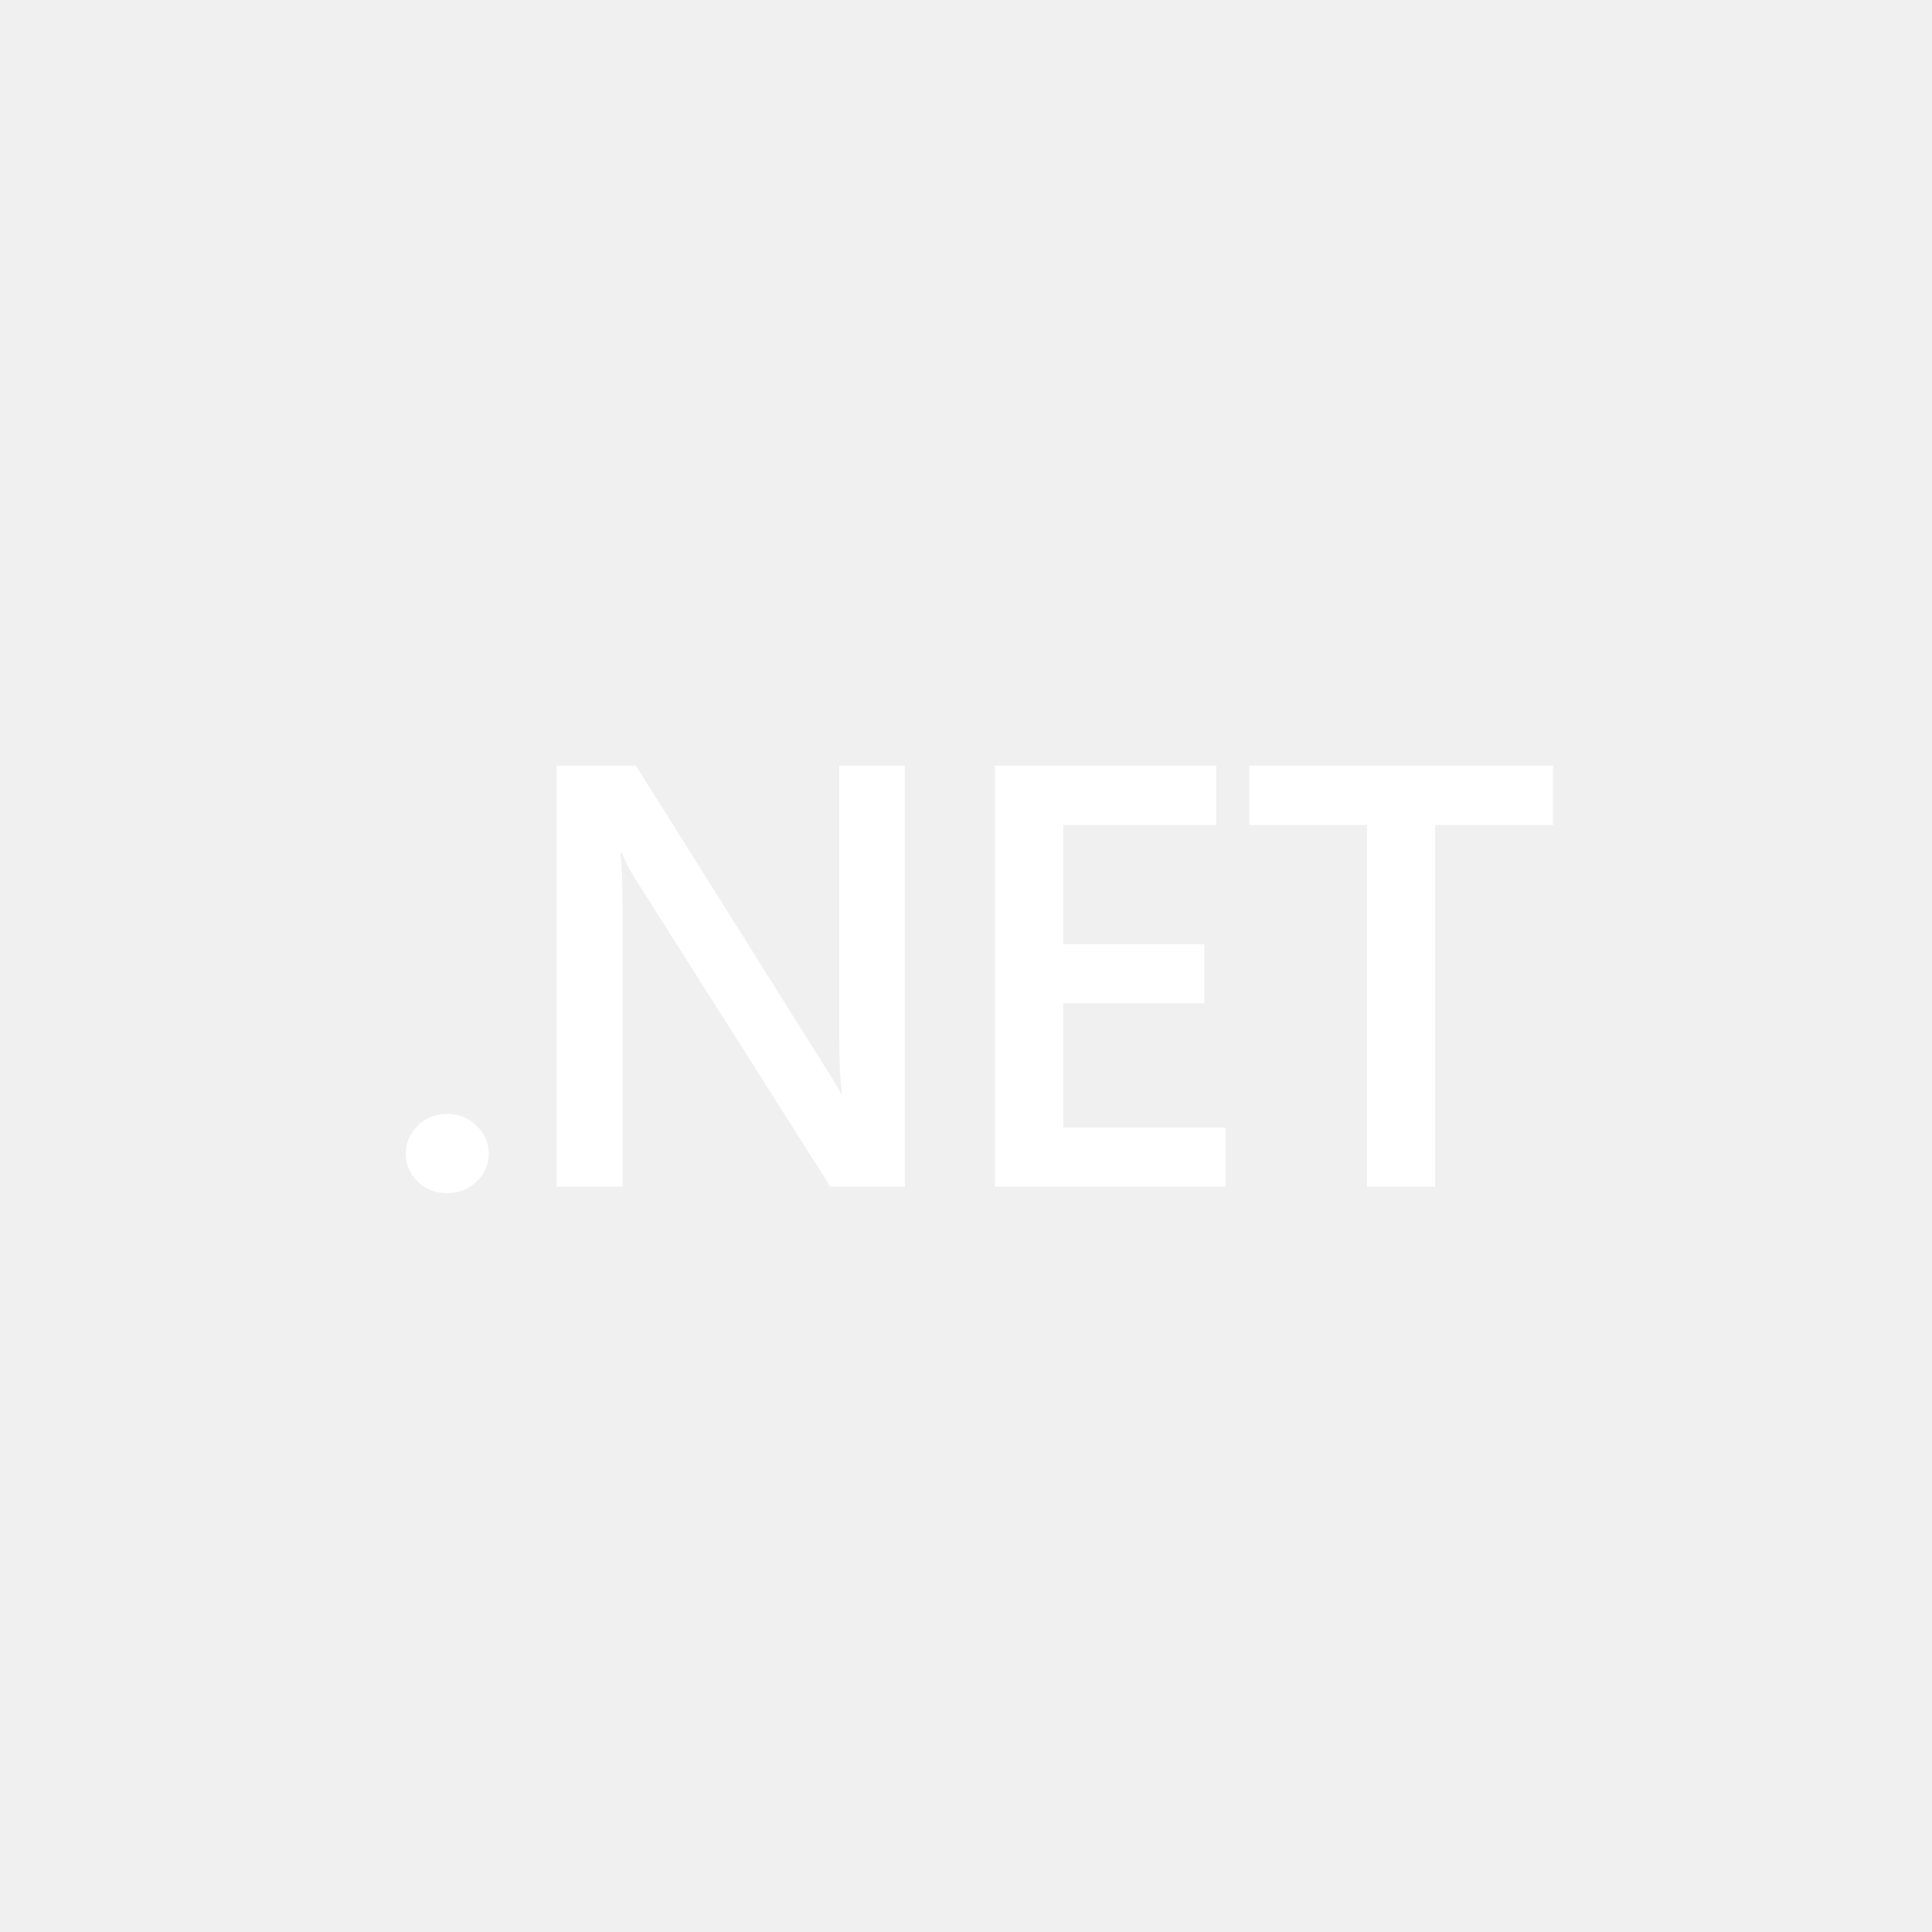
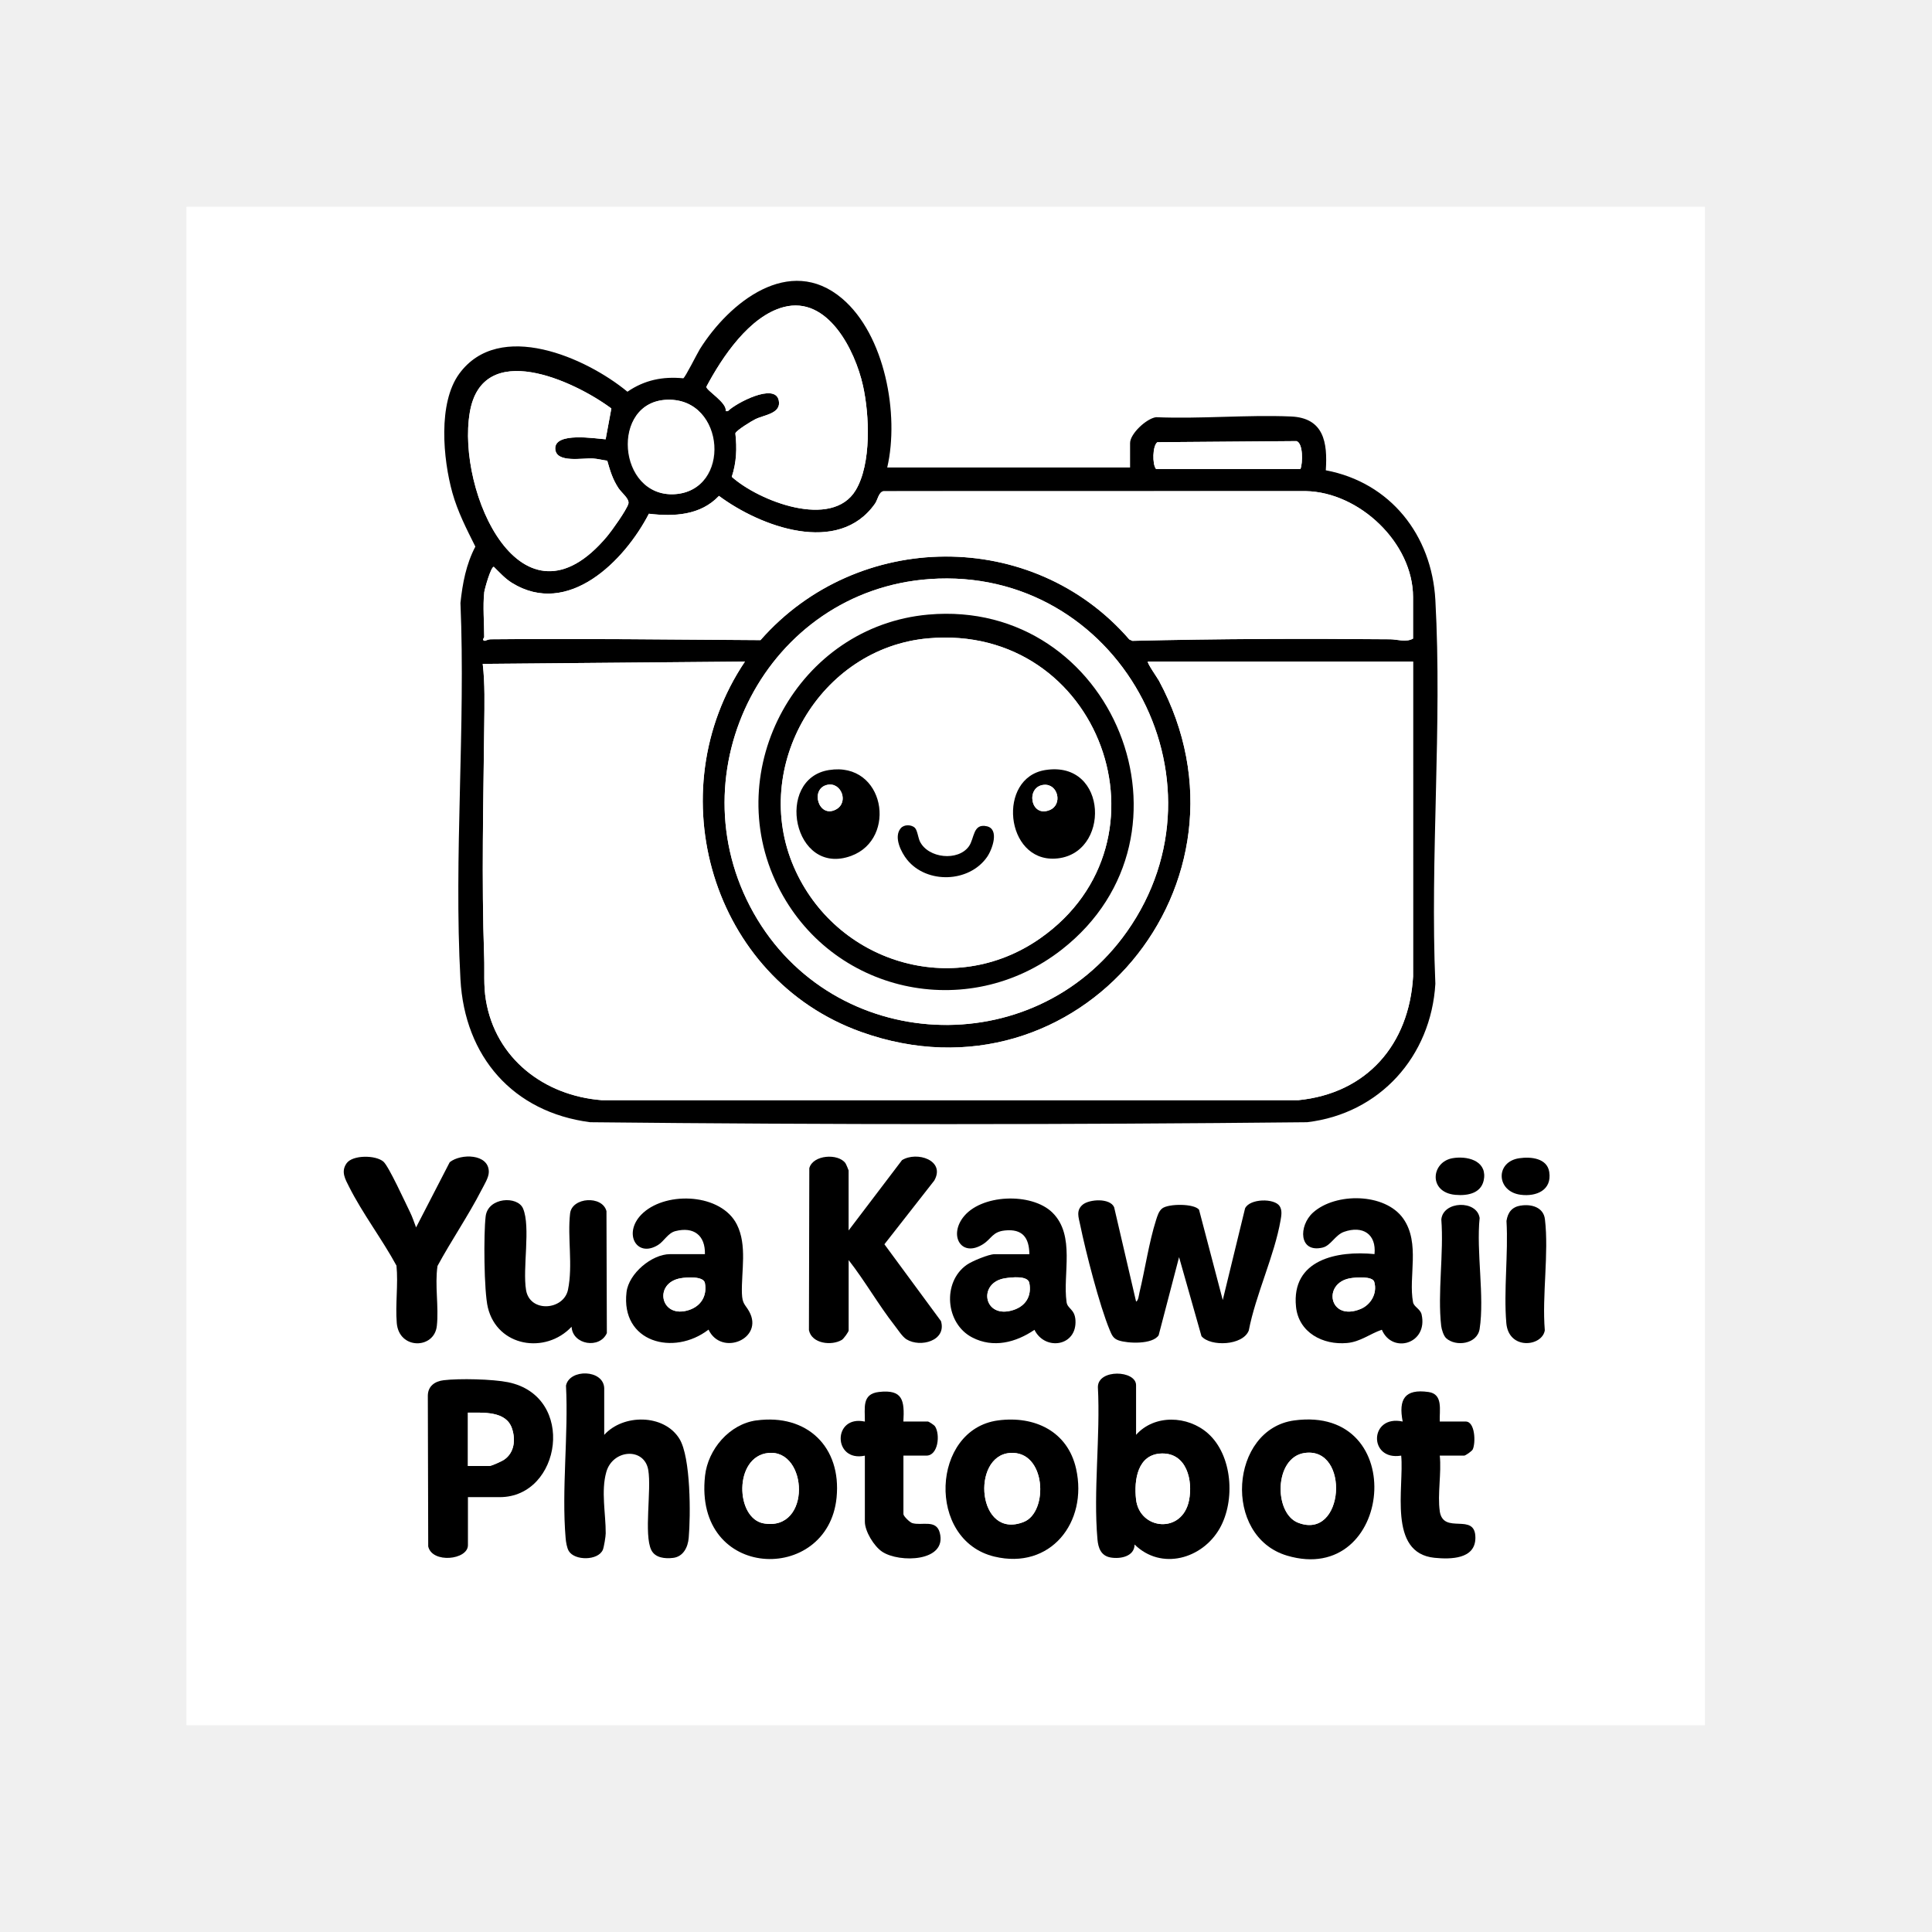
- <svg xmlns="http://www.w3.org/2000/svg" width="456" height="456" viewBox="0 0 456 456" version="1.1" xml:space="preserve" style="fill-rule:evenodd;clip-rule:evenodd;stroke-linejoin:round;stroke-miterlimit:2;">
-   <path d="m 105.5,281.609 c -2.703,0 -5.001,-0.9 -6.893,-2.702 -1.892,-1.848 -2.838,-4.042 -2.838,-6.582 0,-2.587 0.946,-4.804 2.838,-6.652 1.892,-1.848 4.19,-2.772 6.893,-2.772 2.748,0 5.068,0.924 6.96,2.772 1.937,1.848 2.906,4.064 2.906,6.652 0,2.54 -0.968,4.734 -2.906,6.582 -1.892,1.802 -4.212,2.702 -6.96,2.702 z" style="fill:#ffffff;fill-rule:nonzero;stroke-width:0.838" />
-   <path d="M 213.561,280.084 H 195.99 L 149.7,207.054 c -1.171,-1.848 -2.14,-3.765 -2.906,-5.751 h -0.406 c 0.361,2.125 0.541,6.675 0.541,13.65 v 65.132 h -15.543 v -99.36 h 18.719 l 44.737,71.298 c 1.892,2.957 3.109,4.989 3.649,6.098 h 0.27 c -0.45,-2.632 -0.676,-7.09 -0.676,-13.373 v -64.023 h 15.476 z" style="fill:#ffffff;fill-rule:nonzero;stroke-width:0.838" />
-   <path d="m 289.251,280.084 h -54.401 v -99.36 h 52.238 v 13.997 h -36.154 v 28.131 h 33.316 v 13.927 h -33.316 v 29.378 h 38.316 z" style="fill:#ffffff;fill-rule:nonzero;stroke-width:0.838" />
-   <path d="M 366.565,194.721 H 338.722 v 85.363 h -16.084 v -85.363 h -27.775 v -13.997 h 71.701 z" style="fill:#ffffff;fill-rule:nonzero;stroke-width:0.838" />
+ <svg xmlns="http://www.w3.org/2000/svg" id="Capa_1" version="1.1" viewBox="0 0 456 456">
+   <defs>
+     <style>
+       .st0 {
+         fill: #fff;
+       }
+     </style>
+   </defs>
+   <path class="st0" d="M402.4,48.8v358.4H44V48.8h358.4ZM209.39,110.34c2.9-12.46-.52-31.29-10.66-39.87-12.45-10.55-26.67.96-33.55,11.93-.65,1.04-3.48,6.75-3.93,6.91-4.83-.49-9.17.41-13.18,3.17-9.77-8.08-30.26-17.11-39.68-4.27-5.09,6.93-3.83,20.21-1.64,28.09,1.24,4.48,3.36,8.6,5.43,12.73-2.18,4.18-3.01,8.65-3.52,13.3,1.24,29.23-1.6,59.76,0,88.84,1,18.21,12.37,31.34,30.61,33.72,56.34.6,112.86.59,169.22,0,17.17-2.02,29.24-15.55,30.27-32.67-1.28-29.8,1.65-60.95,0-90.59-.85-15.32-10.62-27.73-25.86-30.61.44-6.59-.47-12.39-8.25-12.7-10.38-.42-21.34.61-31.8.17-2.27.29-6.14,3.91-6.14,6.1v5.77h-57.34ZM98.2,289.71c-.46-1.18-.89-2.5-1.44-3.63-1.09-2.2-5.01-10.81-6.27-11.91-1.83-1.59-7.26-1.61-8.68.37s-.33,3.77.6,5.61c3.15,6.23,7.8,12.37,11.16,18.56.44,4.41-.3,9.21.07,13.56.53,6.3,8.84,6.19,9.45.69.5-4.47-.51-9.63.16-14.17,3.24-6.01,7.28-11.88,10.39-17.94.63-1.22,1.72-2.93,1.72-4.26.01-4.33-6.61-4.38-9.22-2.29l-7.95,15.4ZM200.3,290.41v-14.16c0-.09-.63-1.54-.74-1.7-1.71-2.39-7.69-2-8.53,1.17l-.09,38.22c.64,3.23,5.37,3.74,7.75,2.31.46-.27,1.62-1.91,1.62-2.23v-16.61c3.88,4.97,7.02,10.53,10.9,15.5.74.94,1.77,2.6,2.75,3.2,3.3,2.04,9.52.34,8.14-4.3l-13.35-18.13,11.77-15.04c2.71-4.78-4.12-6.97-7.61-4.82l-12.6,16.59ZM342.87,273.36c-5.1.87-5.81,8.06.62,8.65,3.09.28,6.46-.43,6.8-4.06.39-4.12-4.13-5.15-7.42-4.59ZM358.61,273.37c-5.74.83-5.46,7.86.29,8.62,3.73.49,7.42-1.07,6.77-5.37-.5-3.28-4.36-3.64-7.05-3.25ZM166.38,296.01h-8.22c-4.32,0-9.75,4.56-10.28,8.95-1.43,11.87,11.14,15.19,19.35,8.86,3.03,6.41,13.19,2.16,9.58-4.3-.92-1.65-1.62-1.71-1.7-4.26-.16-5.21,1.29-11.34-1.2-16.26-3.68-7.26-16.33-7.88-22.05-2.79-5.06,4.51-1.76,10.87,3.45,7.64,1.4-.86,2.34-2.82,4.07-3.27,4.34-1.13,7.11.97,7,5.43ZM242.96,296.01h-8.22c-1.39,0-5.34,1.64-6.58,2.51-5.81,4.09-5.05,13.85,1.27,17.13,5,2.6,10.32,1.2,14.71-1.79,2.49,5.05,10.1,3.9,9.67-2.31-.18-2.6-1.86-2.64-2.09-4.2-.96-6.67,2.14-15.74-3.34-21.15-4.87-4.81-17.01-4.42-21.17,1.24-3.26,4.44-.18,9.38,4.8,6.2,2.01-1.28,2.21-2.93,5.16-3.23,4.09-.42,5.72,1.64,5.77,5.59ZM326.16,313.85c2.47,5.79,10.96,3.32,9.38-3.61-.3-1.3-1.81-1.78-2.02-2.88-1.14-6.01,1.76-13.92-2.3-19.73-4.29-6.12-16.02-6.2-21.31-1.42-3.43,3.1-3.38,9.61,2.3,8.24,1.9-.46,2.96-2.99,5.03-3.71,4.41-1.55,7.66.54,7.19,5.26-8.76-.87-19.65,1.25-18.53,12.41.61,6.11,6.35,9.09,12.06,8.57,3.16-.29,5.43-2.21,8.21-3.13ZM134.91,313.14c.22,4.27,6.64,5.31,8.32,1.5l-.09-28.78c-.97-3.77-8.14-3.3-8.58.53-.66,5.66.7,12.25-.5,18.03-1.01,4.85-8.99,5.5-9.9.07-.86-5.11,1.12-14.89-.7-19.23-1.29-3.08-8.29-2.7-8.83,1.83-.49,4.11-.4,17.7.52,21.52,2.25,9.29,13.61,11.09,19.76,4.53ZM268.14,307.2l-5.18-22.27c-1-2.22-5.85-1.89-7.4-.61-1.65,1.36-.97,3.02-.61,4.78,1.31,6.36,4.56,19.05,6.98,24.84.48,1.14.79,1.99,2.11,2.43,2.23.75,8.01.98,9.43-1.22l4.82-18.44,5.29,18.66c2.12,2.53,9.76,2.25,11.16-1.33,1.63-8.47,6.08-17.72,7.51-26.06.19-1.08.41-2.31-.22-3.3-1.21-1.91-7.04-1.83-8.16.52l-5.27,21.65-5.6-21.33c-1.18-1.48-7.22-1.45-8.69-.3-.82.64-1.14,1.78-1.45,2.75-1.66,5.2-2.59,11.65-3.91,17.07-.14.56-.25,1.97-.81,2.16ZM341.32,315.83c2.3,2.09,7.36,1.42,7.91-2.19,1.18-7.67-.82-18.21,0-26.18-.66-4.3-8.64-4.03-9.04.36.6,7.95-.92,17.37-.03,25.14.09.82.56,2.32,1.16,2.86ZM358.95,284.55c-2.09.33-3.05,1.59-3.37,3.62.44,7.79-.7,16.42-.04,24.11.55,6.46,8.47,5.57,9.08,1.72-.68-8.25.98-18.16.03-26.21-.34-2.84-3.19-3.63-5.69-3.23ZM142.61,338.67v-11.02c-.15-4.48-8.21-4.61-9.01-.61.59,11.6-1.06,24.49-.09,35.95.08.91.3,2.33.75,3.09,1.39,2.32,6.91,2.29,8.03-.28.28-.64.68-3.18.68-3.89.02-4.59-1.15-9.98.15-14.51,1.54-5.35,8.98-5.85,9.9-.43.79,4.7-1.07,15.22.71,18.87.92,1.88,3.28,2.08,5.15,1.86,2.39-.29,3.48-2.51,3.68-4.71.47-5.32.5-19-2.18-23.38-3.62-5.91-13.29-5.92-17.76-.94ZM268.13,338.67v-11.71c0-3.55-8.98-3.89-9.01.43.62,11.57-1.11,24.54-.1,35.95.18,2.01.86,3.87,3.07,4.27s5.66-.19,5.69-3.06c6.29,6.19,16.01,3.41,20.11-3.84,3.7-6.56,3.02-17.23-2.8-22.39-4.75-4.22-12.61-4.54-16.97.36ZM110.44,353.35h7.52c14.52,0,18.16-23.83,1.94-27.12-3.65-.74-11.48-.92-15.19-.47-2.07.25-3.69,1.38-3.73,3.61l.09,35.61c.92,4.1,9.37,3.2,9.37-.28v-11.36ZM213.23,335.52c.28-4.98-.1-7.64-5.77-6.99-4.11.47-3.27,3.84-3.32,6.99-7.66-1.64-7.56,9.65,0,8.04v15.56c0,2.3,2.13,5.81,4.08,7.11,4.05,2.7,15.43,2.41,13.59-4.5-.85-3.19-4.27-1.57-6.49-2.25-.58-.18-2.08-1.63-2.08-2.12v-13.81h5.42c2.79,0,3.28-4.99,2.04-6.9-.23-.35-1.46-1.14-1.69-1.14h-5.77ZM339.81,356.67c-.57-3.89.43-9.07,0-13.11h5.77c.27,0,1.81-1.03,2.02-1.48.71-1.55.57-6.56-1.67-6.56h-6.12c-.11-2.64.87-6.47-2.65-6.97-5.61-.8-7.12,1.71-6.1,6.97-7.9-1.7-8.13,9.34-.35,8.04.73,7.49-3.24,23.01,7.87,24.12,3.77.38,9.63.37,9.64-4.72.01-6.21-7.57-.55-8.42-6.29ZM178.53,335.26c-6.37.87-11.43,6.83-12.12,13.06-2.75,24.78,29,25.71,31.04,5.17,1.19-11.96-6.97-19.85-18.92-18.22ZM235.53,335.26c-15.72,2.13-16.92,28.25-.84,32.13,13.24,3.19,22.1-8.07,19.3-20.7-1.98-8.9-9.85-12.59-18.46-11.43ZM305.46,335.26c-15.17,2.05-17.01,27.36-1.67,31.91,24.99,7.41,29.2-35.63,1.67-31.91Z" />
+   <path d="M209.39,110.34h57.34v-5.77c0-2.19,3.87-5.81,6.14-6.1,10.46.44,21.41-.6,31.8-.17,7.78.32,8.7,6.11,8.25,12.7,15.24,2.88,25.01,15.3,25.86,30.61,1.64,29.65-1.28,60.79,0,90.59-1.02,17.12-13.1,30.65-30.27,32.67-56.36.59-112.88.6-169.22,0-18.25-2.38-29.61-15.51-30.61-33.72-1.6-29.08,1.24-59.61,0-88.84.5-4.66,1.33-9.12,3.52-13.3-2.07-4.13-4.18-8.25-5.43-12.73-2.19-7.88-3.45-21.16,1.64-28.09,9.42-12.84,29.91-3.81,39.68,4.27,4.01-2.76,8.35-3.65,13.18-3.17.45-.16,3.28-5.87,3.93-6.91,6.88-10.96,21.1-22.47,33.55-11.93,10.13,8.58,13.55,27.41,10.66,39.87ZM171.28,97.05h.51c1.8-1.85,11.13-6.81,12.01-2.54.65,3.13-3.4,3.38-5.55,4.45-.89.44-4.42,2.59-4.69,3.32.4,3.54.27,6.88-.85,10.27,6.38,5.72,23.67,12.47,29.26,3.14,3.73-6.23,3.25-17.76,1.71-24.65-1.86-8.36-8.31-21.3-18.71-18.56-8.1,2.13-14.55,11.84-18.26,18.82-.01.89,5,3.77,4.56,5.76ZM144.3,96.41c-8.89-6.61-30.45-16.49-33.42.91-3.19,18.71,12.23,53.36,32.41,29.26,1.18-1.41,4.47-6.05,5-7.62.4-1.19-1.55-2.58-2.33-3.77-1.37-2.09-1.96-4.08-2.64-6.46-1.1-.14-2.22-.44-3.33-.52-2.36-.17-8.78,1.19-8.94-2.29-.18-4.03,9.48-2.41,11.89-2.24l1.35-7.28ZM157.56,94.35c-13.62.35-11.89,23.06,1.64,22.29s12.09-22.64-1.64-22.29ZM306.94,110.69c.56-1.39.66-6.09-.94-6.58l-32.83.26c-1.15.82-1.24,5.21-.32,6.32h34.09ZM114.28,139.89c-.34,3.06,0,7.28,0,10.49,0,.04-.67.81.17.86.08,0,.81-.36,1.38-.36,21.21-.2,42.47.07,63.66.2,22.86-26.05,64.24-26.5,87.05-.16l.72.33c20.19-.49,40.6-.56,60.85-.37,1.68.02,3.73.79,5.4-.16v-9.79c0-12.81-12.69-24.79-25.33-25.02l-99.67.02c-1.12.21-1.36,2.03-1.98,2.92-8.63,12.33-27.03,5.48-36.84-1.81-4.34,4.6-10.59,4.92-16.54,4.21-5.74,11.12-19.06,24.55-32.35,16.3-1.62-1.01-2.91-2.46-4.26-3.78-.69,0-2.18,5.27-2.27,6.11ZM219.46,136.67c-38.43,2.7-60.43,45.33-41.6,78.8,18.72,33.28,66.11,35.58,88.11,4.43,25.47-36.06-2.19-86.34-46.52-83.23ZM175.82,156.15l-61.88.54c.55,4.7.41,9.58.36,14.34-.2,18.23-.66,36.62-.02,54.88.12,3.46-.17,6.62.4,10.09,2.27,13.83,13.76,22.62,27.38,23.67h164.37c16.2-1.61,26.17-13.15,27.1-29.2v-74.32s-62.6,0-62.6,0c-.26.28,2.29,3.91,2.63,4.54,25.54,47.5-19.04,101.21-70.29,82.88-35.38-12.65-48.15-56.65-27.44-87.42Z" />
+   <path d="M268.14,307.2c.56-.19.67-1.59.81-2.16,1.31-5.43,2.25-11.87,3.91-17.07.31-.96.63-2.11,1.45-2.75,1.47-1.15,7.51-1.18,8.69.3l5.6,21.33,5.27-21.65c1.12-2.34,6.94-2.42,8.16-.52.63.99.41,2.22.22,3.3-1.43,8.33-5.88,17.59-7.51,26.06-1.4,3.58-9.04,3.85-11.16,1.33l-5.29-18.66-4.82,18.44c-1.42,2.19-7.2,1.97-9.43,1.22-1.31-.44-1.63-1.29-2.11-2.43-2.42-5.79-5.67-18.48-6.98-24.84-.36-1.75-1.04-3.41.61-4.78,1.55-1.28,6.41-1.61,7.4.61l5.18,22.27Z" />
+   <path d="M200.3,290.41l12.6-16.59c3.5-2.16,10.32.04,7.61,4.82l-11.77,15.04,13.35,18.13c1.38,4.64-4.84,6.34-8.14,4.3-.97-.6-2.01-2.26-2.75-3.2-3.88-4.96-7.02-10.53-10.9-15.5v16.61c0,.32-1.16,1.96-1.62,2.23-2.38,1.43-7.1.92-7.75-2.31l.09-38.22c.84-3.17,6.82-3.56,8.53-1.17.12.16.74,1.61.74,1.7v14.16Z" />
+   <path d="M268.13,338.67c4.36-4.9,12.22-4.57,16.97-.36,5.81,5.16,6.5,15.83,2.8,22.39-4.1,7.25-13.81,10.03-20.11,3.84-.03,2.87-3.43,3.47-5.69,3.06s-2.89-2.27-3.07-4.27c-1.01-11.4.72-24.38.1-35.95.02-4.32,9.01-3.99,9.01-.43v11.71ZM274.25,343.06c-5.79.1-6.63,6.3-6.12,10.82.81,7.24,10.88,8.25,12.5.27.95-4.68-.51-11.19-6.39-11.09Z" />
+   <path d="M142.61,338.67c4.47-4.98,14.14-4.97,17.76.94,2.68,4.38,2.65,18.06,2.18,23.38-.19,2.21-1.29,4.42-3.68,4.71-1.87.23-4.23.02-5.15-1.86-1.78-3.65.08-14.17-.71-18.87-.91-5.42-8.36-4.93-9.9.43-1.3,4.53-.12,9.92-.15,14.51,0,.71-.41,3.26-.68,3.89-1.12,2.57-6.64,2.6-8.03.28-.46-.76-.68-2.19-.75-3.09-.97-11.45.69-24.34.09-35.95.81-4,8.86-3.86,9.02.61v11.02Z" />
+   <path d="M110.44,353.35v11.36c0,3.47-8.45,4.37-9.37.28l-.09-35.61c.04-2.23,1.66-3.36,3.73-3.61,3.71-.45,11.54-.27,15.19.47,16.22,3.29,12.58,27.12-1.94,27.12h-7.52ZM110.44,346.01h5.07c.47,0,2.91-1.1,3.44-1.46,2.45-1.65,2.79-4.7,1.9-7.38-1.39-4.21-6.81-3.73-10.41-3.75v12.59Z" />
+   <path d="M326.16,313.85c-2.77.92-5.04,2.84-8.21,3.13-5.71.53-11.44-2.46-12.06-8.57-1.12-11.16,9.77-13.28,18.53-12.41.47-4.72-2.77-6.81-7.19-5.26-2.07.72-3.13,3.25-5.03,3.71-5.68,1.37-5.73-5.14-2.3-8.24,5.29-4.78,17.02-4.7,21.31,1.42,4.06,5.8,1.16,13.72,2.3,19.73.21,1.1,1.72,1.58,2.02,2.88,1.57,6.93-6.91,9.4-9.38,3.61ZM318.74,301.69c-6.72,1.12-5.03,10.31,2.38,7.27,2.46-1.01,4.02-3.75,3.24-6.41-.41-1.4-4.39-1.06-5.61-.86Z" />
+   <path d="M166.38,296.01c.11-4.46-2.66-6.56-7-5.43-1.73.45-2.67,2.41-4.07,3.27-5.2,3.22-8.51-3.13-3.45-7.64,5.73-5.1,18.38-4.47,22.05,2.79,2.49,4.93,1.04,11.06,1.2,16.26.08,2.55.78,2.61,1.7,4.26,3.6,6.46-6.55,10.7-9.58,4.3-8.21,6.33-20.77,3.02-19.35-8.86.53-4.39,5.96-8.95,10.28-8.95h8.22ZM160.69,301.69c-6.56,1.1-4.82,9.71,1.92,7.51,2.85-.93,4.33-3.36,3.77-6.37-.31-1.68-4.34-1.37-5.68-1.14Z" />
+   <path d="M242.96,296.01c-.05-3.96-1.68-6.01-5.77-5.59-2.95.3-3.15,1.95-5.16,3.23-4.98,3.18-8.06-1.76-4.8-6.2,4.15-5.66,16.3-6.05,21.17-1.24,5.48,5.41,2.38,14.48,3.34,21.15.23,1.56,1.91,1.6,2.09,4.2.42,6.21-7.18,7.36-9.67,2.31-4.39,2.99-9.72,4.39-14.71,1.79-6.32-3.29-7.08-13.05-1.27-17.13,1.24-.87,5.19-2.51,6.58-2.51h8.22ZM237.28,301.69c-6.63.97-5.17,9.81,1.91,7.5,2.92-.95,4.34-3.3,3.76-6.36-.34-1.82-4.18-1.36-5.67-1.14Z" />
+   <path d="M134.91,313.14c-6.15,6.55-17.52,4.76-19.76-4.53-.93-3.83-1.02-17.41-.52-21.52.54-4.53,7.55-4.9,8.83-1.83,1.82,4.34-.16,14.12.7,19.23.91,5.42,8.89,4.78,9.9-.07,1.2-5.78-.16-12.38.5-18.03.45-3.83,7.61-4.29,8.58-.53l.09,28.78c-1.68,3.81-8.1,2.77-8.32-1.5Z" />
+   <path d="M235.53,335.26c8.61-1.16,16.48,2.53,18.46,11.43,2.8,12.62-6.05,23.89-19.3,20.7-16.08-3.88-14.89-30,.84-32.13ZM238.34,342.94c-9.21.74-7.66,20.62,3.3,16.27,5.89-2.34,5.3-16.96-3.3-16.27Z" />
+   <path d="M305.46,335.26c27.53-3.72,23.32,39.31-1.67,31.91-15.34-4.55-13.5-29.85,1.67-31.91ZM307.91,342.94c-7.18,1.04-7.3,14.17-1.57,16.44,11.02,4.36,12.37-18,1.57-16.44Z" />
+   <path d="M178.53,335.26c11.95-1.63,20.11,6.27,18.92,18.22-2.04,20.55-33.79,19.61-31.04-5.17.69-6.23,5.75-12.19,12.12-13.06ZM181.34,342.94c-8.17.82-7.81,15.47-1.07,16.62,11.3,1.94,10.47-17.57,1.07-16.62Z" />
+   <path d="M98.2,289.71l7.95-15.4c2.61-2.09,9.23-2.04,9.22,2.29,0,1.33-1.09,3.03-1.72,4.26-3.11,6.06-7.14,11.93-10.39,17.94-.67,4.54.34,9.7-.16,14.17-.61,5.5-8.92,5.61-9.45-.69-.37-4.36.37-9.16-.07-13.56-3.36-6.19-8.02-12.32-11.16-18.56-.93-1.85-2.02-3.63-.6-5.61s6.85-1.96,8.68-.37c1.26,1.1,5.18,9.71,6.27,11.91.56,1.13.99,2.45,1.44,3.63Z" />
+   <path d="M213.23,335.52h5.77c.22,0,1.45.79,1.69,1.14,1.25,1.91.76,6.9-2.04,6.9h-5.42v13.81c0,.49,1.5,1.94,2.08,2.12,2.22.68,5.64-.95,6.49,2.25,1.84,6.9-9.54,7.2-13.59,4.5-1.94-1.3-4.08-4.81-4.08-7.11v-15.56c-7.56,1.61-7.66-9.68,0-8.04.05-3.16-.79-6.52,3.32-6.99,5.67-.65,6.05,2.02,5.77,6.99Z" />
+   <path d="M339.81,356.67c.85,5.75,8.43.09,8.42,6.29-.01,5.08-5.87,5.09-9.64,4.72-11.11-1.12-7.14-16.64-7.87-24.12-7.78,1.3-7.56-9.75.35-8.04-1.02-5.26.48-7.77,6.1-6.97,3.51.5,2.53,4.33,2.65,6.97h6.12c2.24,0,2.38,5.01,1.67,6.56-.2.45-1.74,1.48-2.02,1.48h-5.77c.43,4.04-.57,9.22,0,13.11Z" />
+   <path d="M341.32,315.83c-.59-.54-1.06-2.04-1.16-2.86-.89-7.78.64-17.19.03-25.14.4-4.39,8.38-4.66,9.04-.36-.82,7.97,1.18,18.51,0,26.18-.56,3.6-5.61,4.28-7.91,2.19Z" />
+   <path d="M358.95,284.55c2.5-.4,5.36.39,5.69,3.23.96,8.05-.71,17.96-.03,26.21-.61,3.85-8.53,4.74-9.08-1.72-.65-7.69.49-16.32.04-24.11.32-2.02,1.28-3.28,3.37-3.62Z" />
+   <path d="M342.87,273.36c3.29-.56,7.81.48,7.42,4.59-.34,3.63-3.71,4.34-6.8,4.06-6.43-.59-5.71-7.79-.62-8.65Z" />
+   <path d="M358.61,273.37c2.69-.39,6.55-.03,7.05,3.25.66,4.29-3.04,5.86-6.77,5.37-5.74-.76-6.03-7.79-.29-8.62Z" />
+   <path class="st0" d="M175.82,156.15c-20.71,30.77-7.94,74.76,27.44,87.42,51.25,18.33,95.83-35.38,70.29-82.88-.34-.63-2.89-4.26-2.63-4.54h62.59s.01,74.32.01,74.32c-.93,16.05-10.9,27.59-27.1,29.2h-164.37c-13.62-1.05-25.11-9.84-27.38-23.67-.57-3.47-.28-6.63-.4-10.09-.64-18.26-.18-36.65.02-54.88.05-4.76.19-9.64-.36-14.34l61.88-.54Z" />
+   <path class="st0" d="M114.28,139.89c.09-.84,1.58-6.1,2.27-6.11,1.35,1.32,2.64,2.77,4.26,3.78,13.29,8.25,26.61-5.17,32.35-16.3,5.95.71,12.19.38,16.54-4.21,9.81,7.29,28.21,14.14,36.84,1.81.62-.89.86-2.71,1.98-2.92l99.67-.02c12.64.23,25.33,12.21,25.33,25.02v9.79c-1.67.94-3.72.17-5.4.16-20.26-.19-40.66-.12-60.85.37l-.72-.33c-22.81-26.34-64.19-25.9-87.05.16-21.19-.13-42.45-.4-63.66-.2-.58,0-1.3.37-1.38.36-.84-.05-.17-.82-.17-.86,0-3.21-.34-7.43,0-10.49Z" />
+   <path class="st0" d="M219.46,136.67c44.32-3.11,71.99,47.17,46.52,83.23-22.01,31.16-69.39,28.85-88.11-4.43-18.83-33.47,3.16-76.11,41.6-78.8ZM219.11,145.06c-30.71,2.72-49.16,36.43-35.55,64.01,12.49,25.3,44.77,32.47,67.05,15.05,34.73-27.16,12.14-82.93-31.5-79.06Z" />
+   <path class="st0" d="M171.28,97.05c.44-1.99-4.57-4.88-4.56-5.76,3.71-6.98,10.16-16.69,18.26-18.82,10.4-2.73,16.85,10.2,18.71,18.56,1.53,6.89,2.02,18.42-1.71,24.65-5.59,9.33-22.87,2.58-29.26-3.14,1.12-3.39,1.25-6.72.85-10.27.27-.73,3.8-2.88,4.69-3.32,2.15-1.07,6.2-1.32,5.55-4.45-.88-4.27-10.21.69-12.01,2.53h-.51Z" />
+   <path class="st0" d="M144.3,96.41l-1.35,7.28c-2.41-.16-12.07-1.79-11.89,2.24.15,3.48,6.58,2.11,8.94,2.29,1.11.08,2.22.38,3.33.52.68,2.38,1.26,4.37,2.64,6.46.78,1.19,2.73,2.58,2.33,3.77-.52,1.56-3.82,6.2-5,7.62-20.18,24.09-35.6-10.55-32.41-29.26,2.96-17.4,24.53-7.52,33.42-.91Z" />
+   <path class="st0" d="M157.56,94.35c13.73-.35,14.78,21.54,1.64,22.29s-15.26-21.94-1.64-22.29Z" />
+   <path class="st0" d="M306.94,110.69h-34.09c-.92-1.11-.83-5.5.32-6.32l32.83-.26c1.6.48,1.5,5.19.94,6.58Z" />
+   <path class="st0" d="M274.25,343.06c5.88-.1,7.34,6.41,6.39,11.09-1.62,7.99-11.69,6.97-12.5-.27-.51-4.52.33-10.72,6.12-10.82Z" />
+   <path class="st0" d="M110.44,346.01v-12.59c3.59.02,9.02-.46,10.41,3.75.89,2.68.55,5.73-1.9,7.38-.53.35-2.97,1.46-3.44,1.46h-5.07Z" />
+   <path class="st0" d="M318.74,301.69c1.22-.2,5.2-.54,5.61.86.79,2.66-.77,5.4-3.24,6.41-7.41,3.03-9.09-6.15-2.38-7.27Z" />
+   <path class="st0" d="M160.69,301.69c1.34-.23,5.37-.54,5.68,1.14.56,3.01-.92,5.44-3.77,6.37-6.74,2.2-8.47-6.41-1.92-7.51Z" />
+   <path class="st0" d="M237.28,301.69c1.49-.22,5.32-.68,5.67,1.14.58,3.06-.84,5.41-3.76,6.36-7.08,2.31-8.54-6.53-1.91-7.5Z" />
+   <path class="st0" d="M238.34,342.94c8.6-.69,9.2,13.93,3.3,16.27-10.97,4.35-12.51-15.53-3.3-16.27Z" />
+   <path class="st0" d="M307.91,342.94c10.8-1.56,9.45,20.8-1.57,16.44-5.73-2.27-5.62-15.4,1.57-16.44Z" />
+   <path class="st0" d="M181.34,342.94c9.4-.94,10.24,18.56-1.07,16.62-6.75-1.16-7.1-15.8,1.07-16.62Z" />
+   <path d="M219.11,145.06c43.64-3.87,66.23,51.9,31.5,79.06-22.28,17.42-54.56,10.25-67.05-15.05-13.62-27.58,4.84-61.28,35.55-64.01ZM219.11,150.66c-25.66,2.26-41.93,30.33-31.75,53.92,9.78,22.66,37.68,31.24,58.16,16.89,32.76-22.96,14.15-74.39-26.4-70.81Z" />
+   <path class="st0" d="M219.11,150.66c40.56-3.57,59.16,47.85,26.4,70.81-20.48,14.35-48.38,5.78-58.16-16.89-10.18-23.59,6.09-51.66,31.75-53.92ZM195.66,181.75c-12.88,2.04-8.47,25.27,5.23,20.26,11.02-4.03,7.95-22.35-5.23-20.26ZM246.71,181.75c-11.41,1.82-9.48,21.59,2.35,20.9,13.12-.76,12.62-23.29-2.35-20.9ZM215.94,195.4c-.83-.77-2.56-.86-3.37.12-1.7,2.06.11,5.67,1.56,7.45,4.65,5.69,14.58,5.39,18.83-.69,1.24-1.78,2.98-6.57-.06-7.25-3.3-.74-2.88,2.84-4.22,4.73-2.55,3.58-9.62,2.85-11.58-1.16-.4-.81-.62-2.68-1.17-3.19Z" />
+   <path d="M195.66,181.75c13.17-2.09,16.24,16.23,5.23,20.26-13.7,5.01-18.11-18.22-5.23-20.26ZM195.31,185.23c-4.21.87-2.13,7.99,1.97,5.84,3.14-1.64,1.29-6.51-1.97-5.84Z" />
+   <path d="M246.71,181.75c14.97-2.39,15.48,20.14,2.35,20.9-11.83.69-13.76-19.08-2.35-20.9ZM246.36,185.24c-4.33.42-3.18,7.84,1.4,5.95,3.14-1.29,1.95-6.28-1.4-5.95Z" />
+   <path d="M215.94,195.4c.56.52.78,2.38,1.17,3.19,1.96,4.02,9.03,4.74,11.58,1.16,1.34-1.88.91-5.47,4.22-4.73,3.03.68,1.3,5.47.06,7.25-4.25,6.09-14.18,6.38-18.83.69-1.45-1.78-3.26-5.39-1.56-7.45.81-.98,2.54-.9,3.37-.12Z" />
+   <path class="st0" d="M195.31,185.23c3.27-.67,5.11,4.19,1.97,5.84-4.1,2.15-6.18-4.97-1.97-5.84Z" />
+   <path class="st0" d="M246.36,185.24c3.35-.33,4.54,4.66,1.4,5.95-4.59,1.88-5.73-5.53-1.4-5.95Z" />
</svg>
